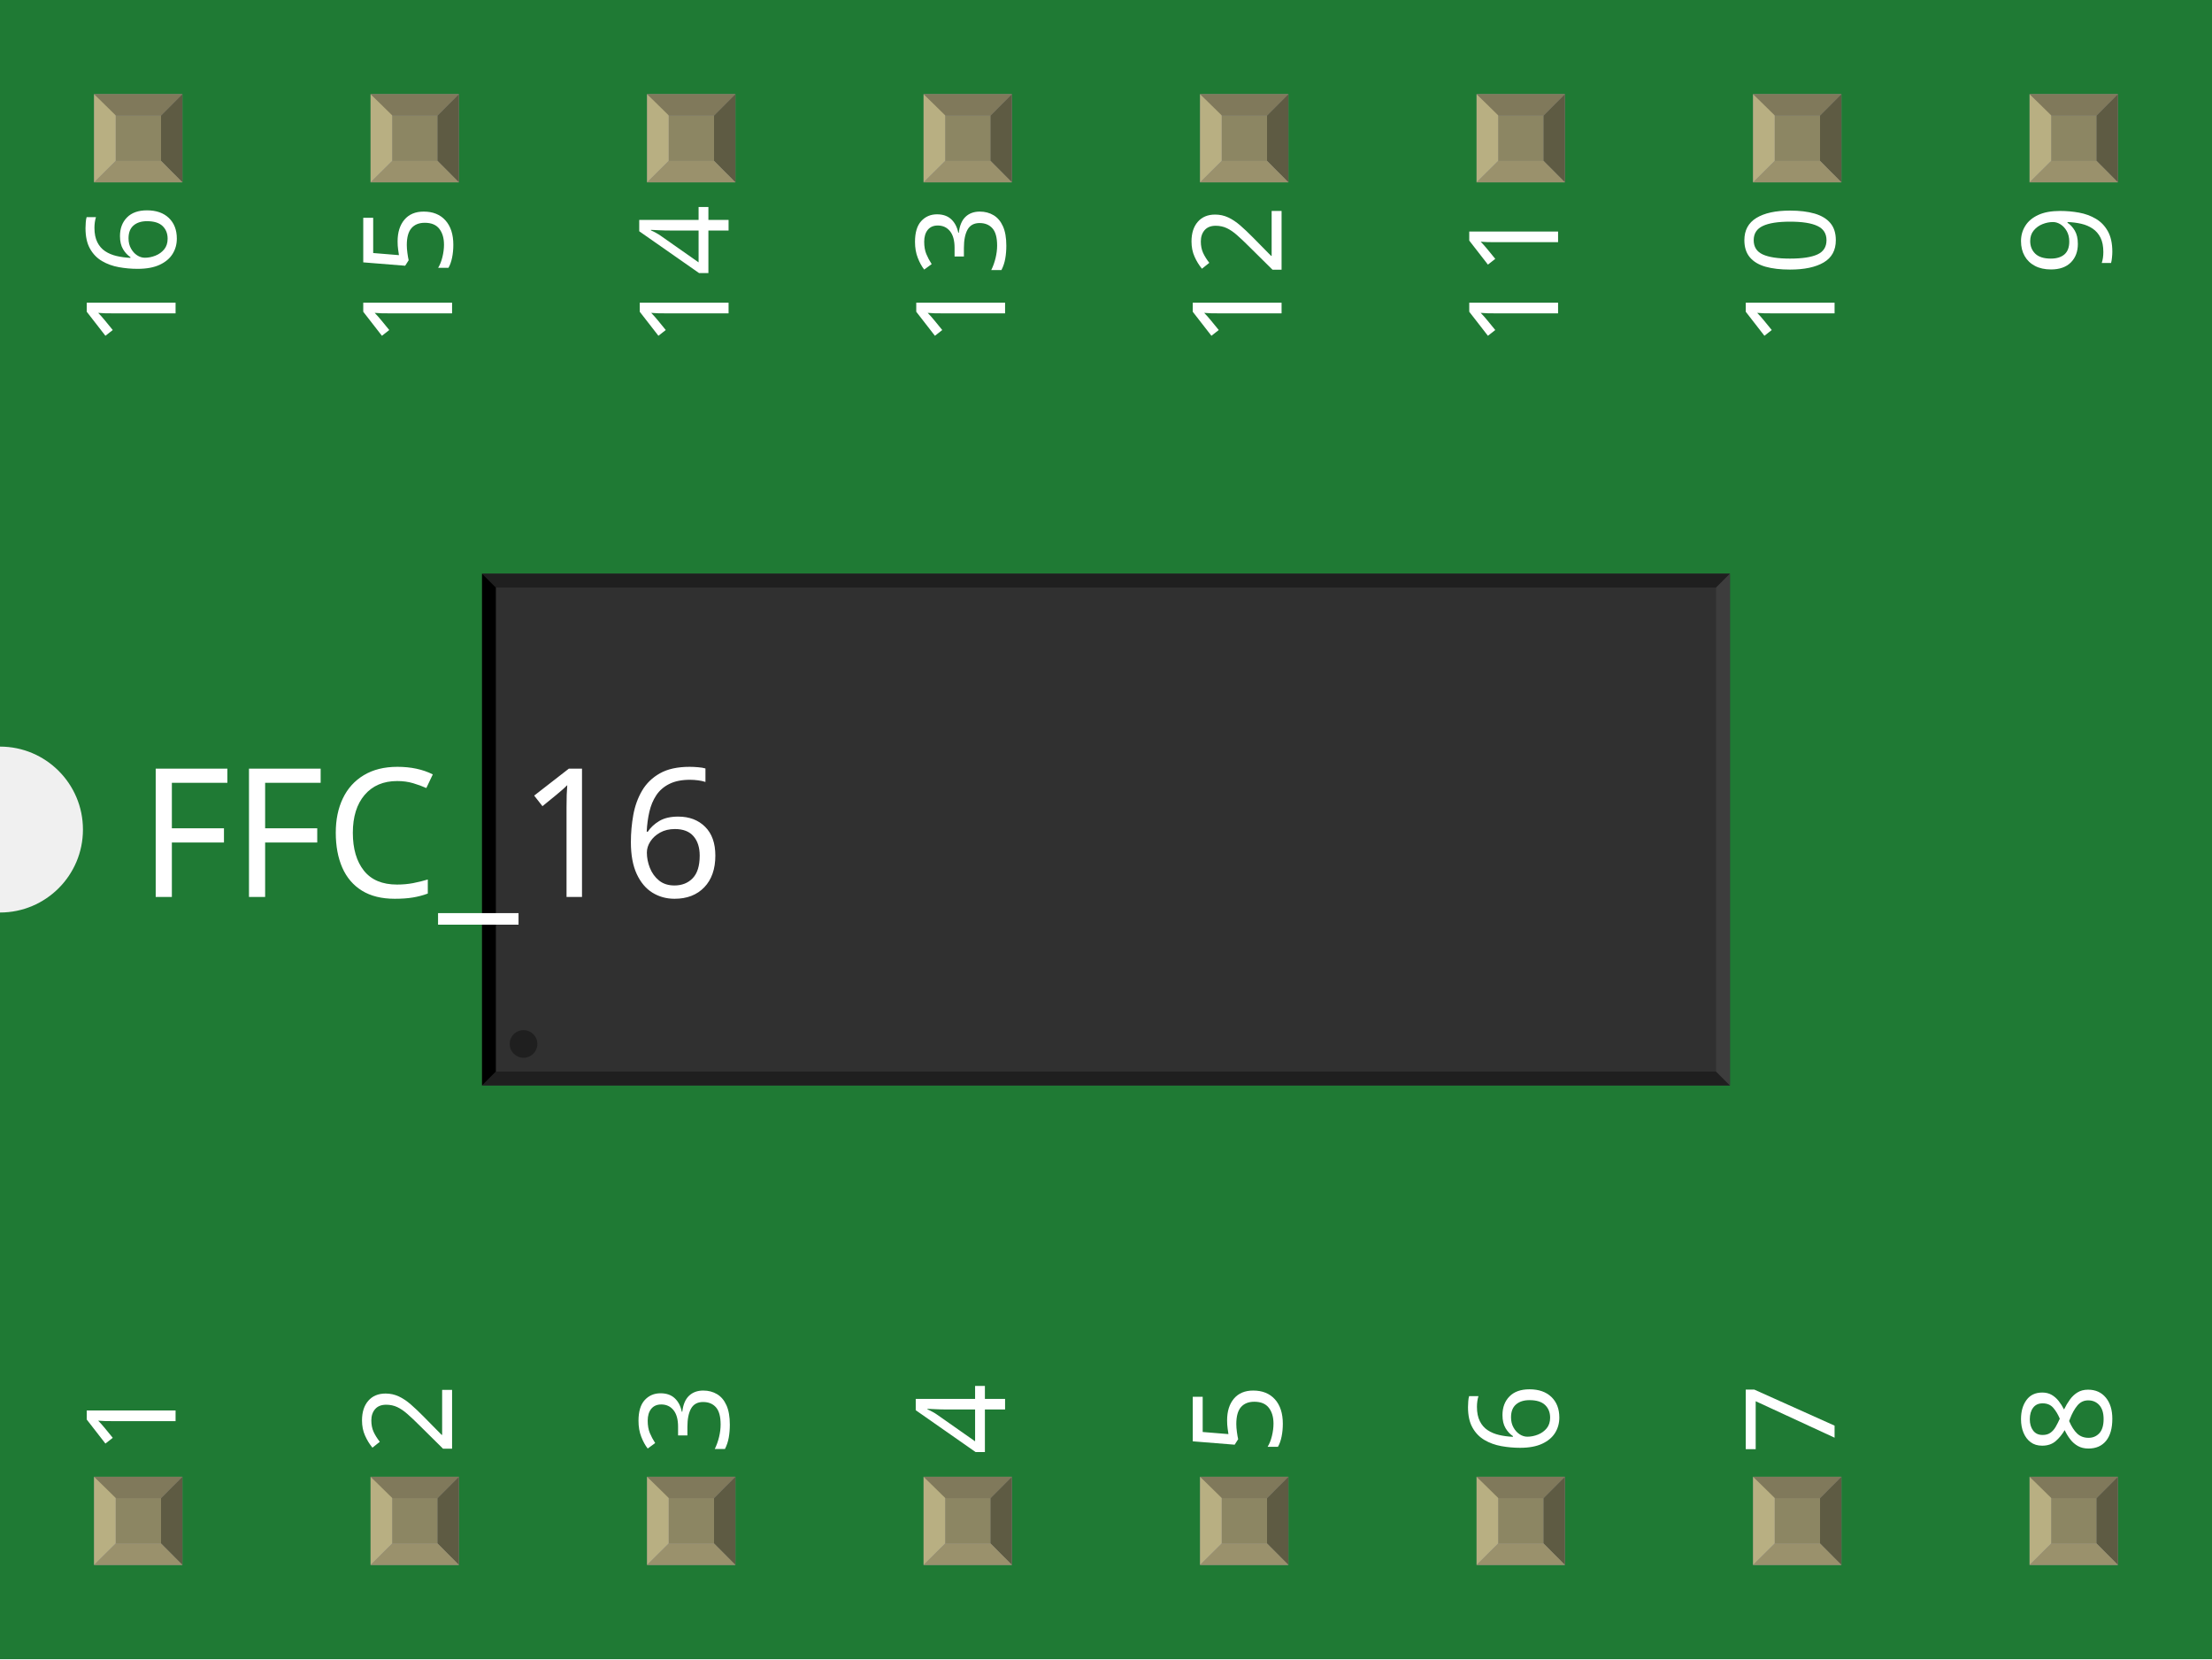
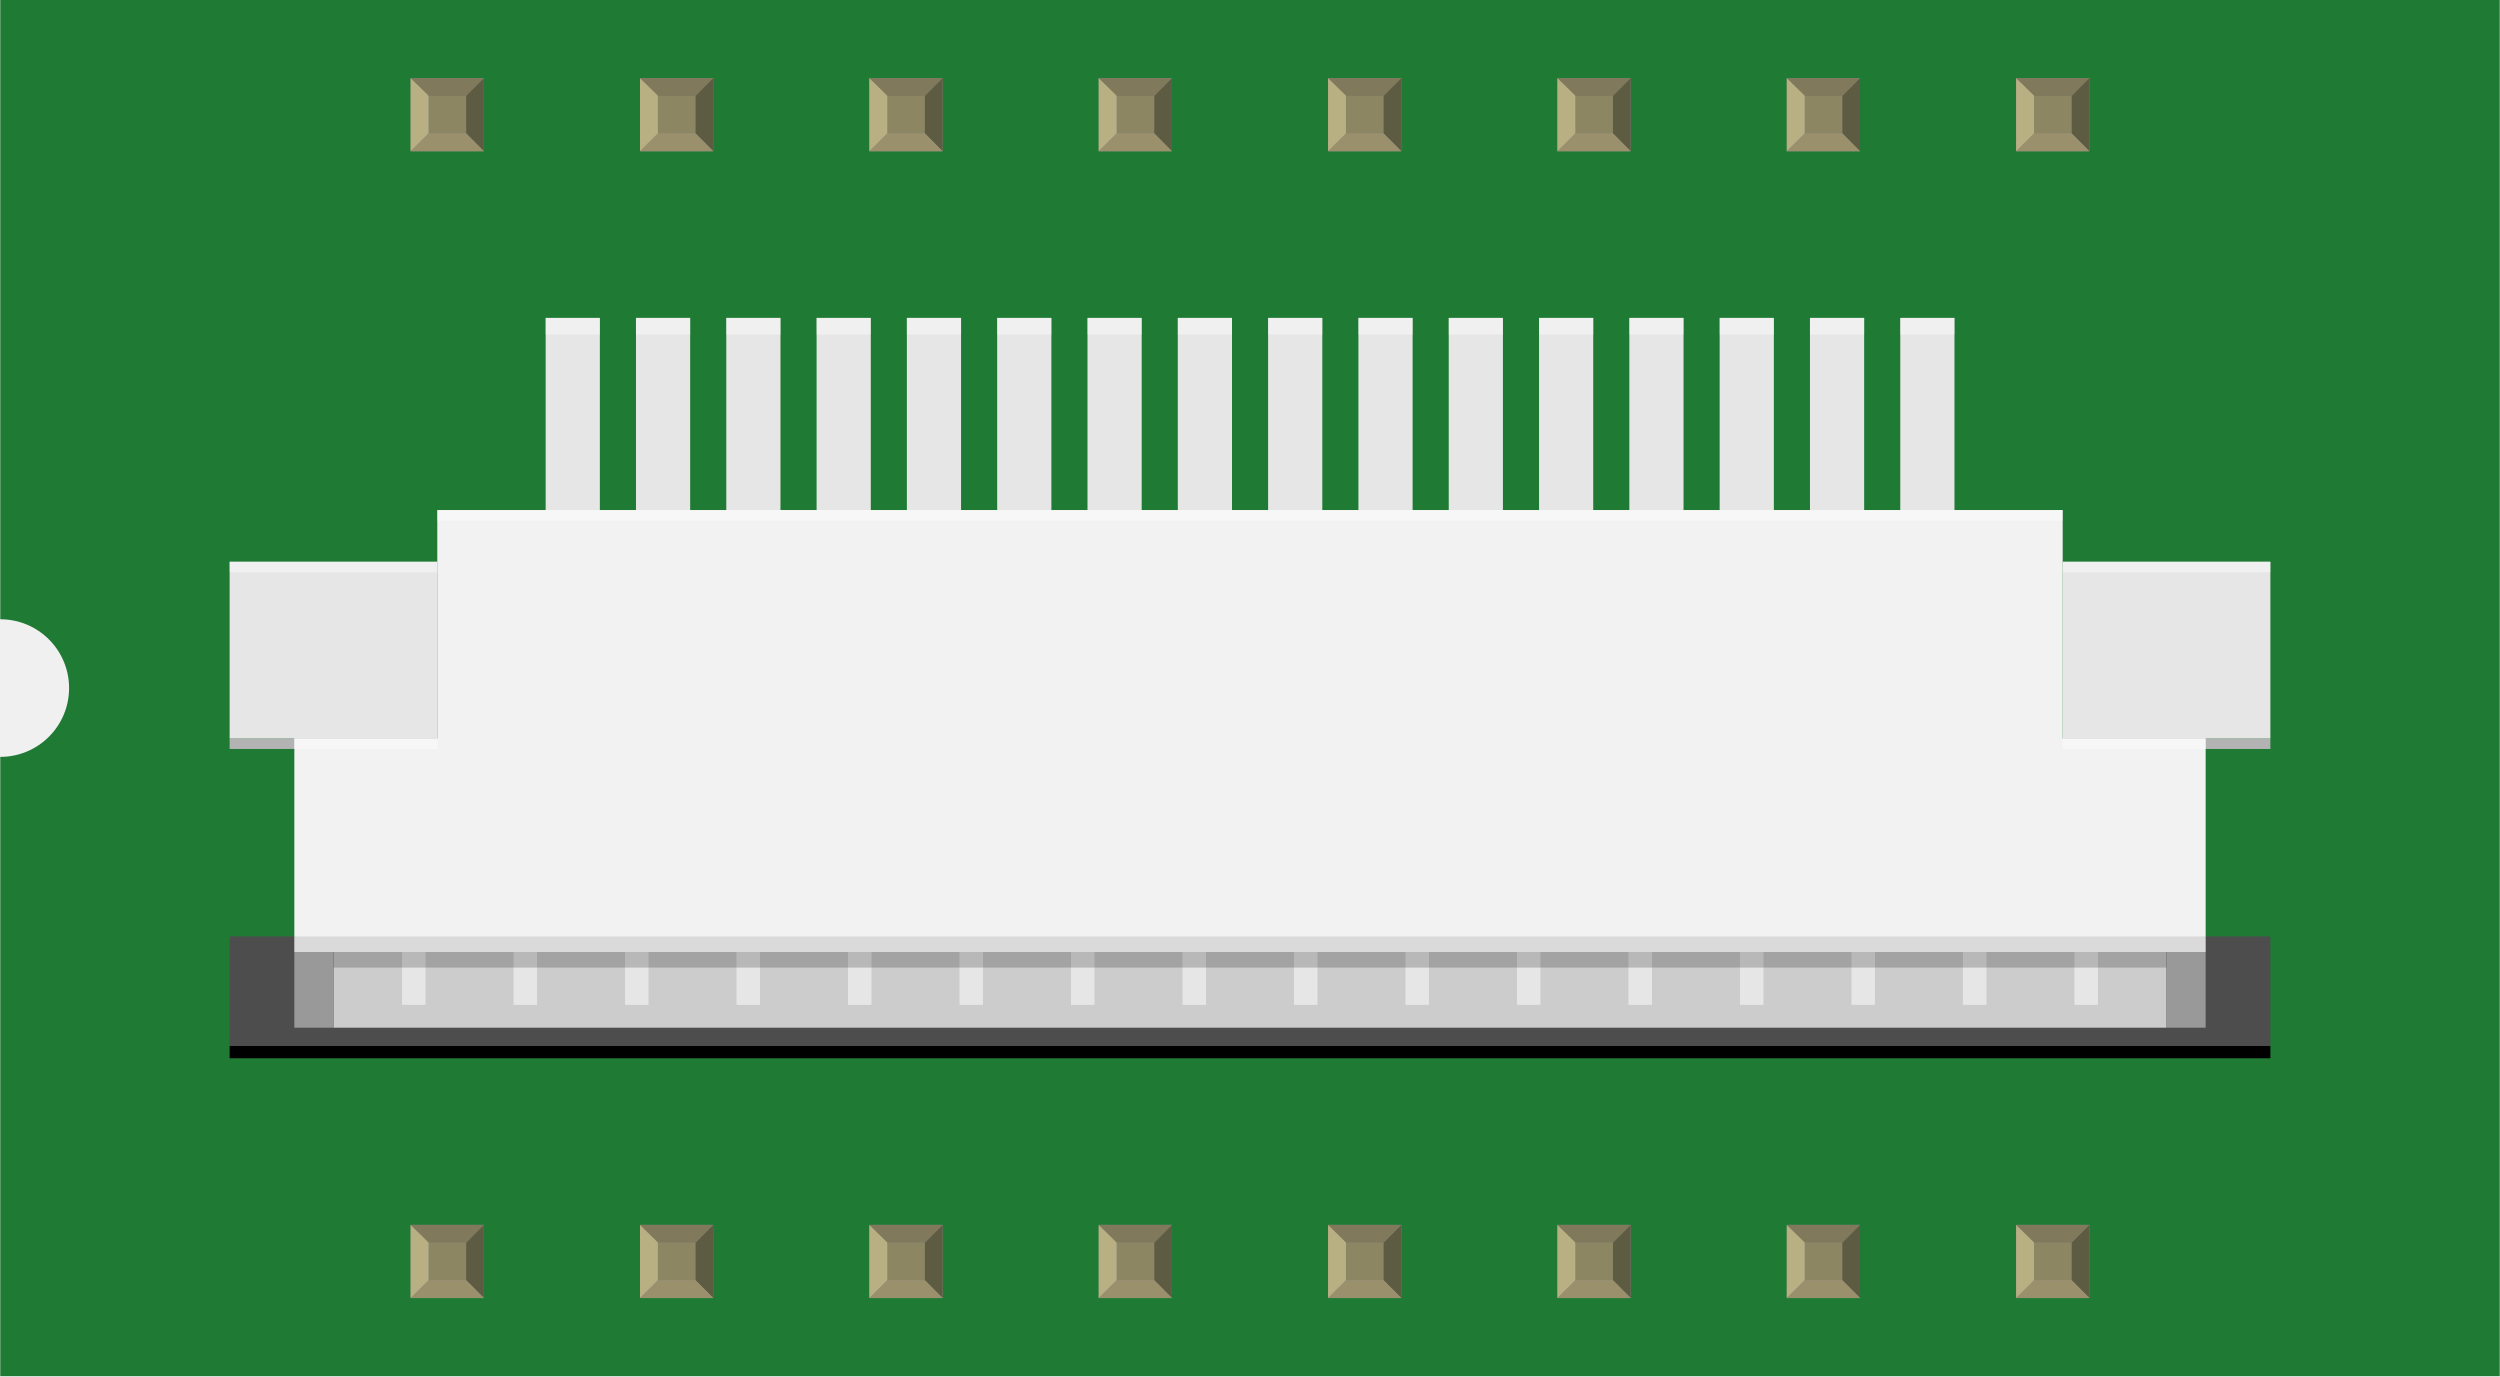
- <svg xmlns="http://www.w3.org/2000/svg" width="0.8in" x="0in" version="1.2" y="0in" height="0.6in" viewBox="0 0 800 600" baseProfile="tiny">
+ <svg xmlns="http://www.w3.org/2000/svg" width="1.09in" x="0in" version="1.2" y="0in" height="0.6in" viewBox="0 0 1089.76 600" baseProfile="tiny">
  <g id="breadboard">
    <g id="icon">
-       <path fill="#1F7A34" stroke="none" stroke-width="0" d="M0,0L0,270A30,30 0 0 1 0,330L0,600L800,600L800,0L0,0z" />
-       <g transform="translate(-51.3189,114.937)">
-         <g transform="matrix(0.5, 0, 0, 0.5, 225.659, 92.5315)">
-           <rect width="23.622" x="144.232" y="52.665" fill="#8c8c8c" connectorname="16" height="70.866" stroke="none" stroke-linecap="round" stroke-width="0" />
-           <rect width="23.622" x="183.602" y="52.665" fill="#8c8c8c" connectorname="15" height="70.866" stroke="none" stroke-linecap="round" stroke-width="0" />
-           <rect width="23.622" x="222.972" y="52.665" fill="#8c8c8c" connectorname="14" height="70.866" stroke="none" stroke-linecap="round" stroke-width="0" />
-           <rect width="23.622" x="262.343" y="52.665" fill="#8c8c8c" connectorname="13" height="70.866" stroke="none" stroke-linecap="round" stroke-width="0" />
-           <rect width="23.622" x="301.713" y="52.665" fill="#8c8c8c" connectorname="12" height="70.866" stroke="none" stroke-linecap="round" stroke-width="0" />
-           <rect width="23.622" x="341.083" y="52.665" fill="#8c8c8c" connectorname="11" height="70.866" stroke="none" stroke-linecap="round" stroke-width="0" />
-           <rect width="23.622" x="380.453" y="52.665" fill="#8c8c8c" connectorname="10" height="70.866" stroke="none" stroke-linecap="round" stroke-width="0" />
-           <rect width="23.622" x="419.823" y="52.665" fill="#8c8c8c" connectorname="9" height="70.866" stroke="none" stroke-linecap="round" stroke-width="0" />
-           <rect width="23.622" x="459.193" y="52.665" fill="#8c8c8c" connectorname="8" height="70.866" stroke="none" stroke-linecap="round" stroke-width="0" />
-           <rect width="23.622" x="498.563" y="52.665" fill="#8c8c8c" connectorname="7" height="70.866" stroke="none" stroke-linecap="round" stroke-width="0" />
-           <rect width="23.622" x="537.933" y="52.665" fill="#8c8c8c" connectorname="6" height="70.866" stroke="none" stroke-linecap="round" stroke-width="0" />
-           <rect width="23.622" x="577.303" y="52.665" fill="#8c8c8c" connectorname="5" height="70.866" stroke="none" stroke-linecap="round" stroke-width="0" />
-           <rect width="23.622" x="616.673" y="52.665" fill="#8c8c8c" connectorname="4" height="70.866" stroke="none" stroke-linecap="round" stroke-width="0" />
-           <rect width="23.622" x="656.043" y="52.665" fill="#8c8c8c" connectorname="3" height="70.866" stroke="none" stroke-linecap="round" stroke-width="0" />
-           <rect width="23.622" x="695.414" y="52.665" fill="#8c8c8c" connectorname="2" height="70.866" stroke="none" stroke-linecap="round" stroke-width="0" />
-           <rect width="23.622" x="734.784" y="52.665" fill="#8c8c8c" connectorname="1" height="70.866" stroke="none" stroke-linecap="round" stroke-width="0" />
-           <rect width="90.551" x="6.437" y="158.965" class="other" fill="#8c8c8c" height="98.425" stroke="none" stroke-linecap="round" stroke-width="0" />
-           <rect width="90.551" x="805.65" y="158.965" class="other" fill="#8c8c8c" height="98.425" stroke="none" stroke-linecap="round" stroke-width="0" />
-           <rect width="902.638" x="0" y="0" fill="#303030" height="370.126" stroke="none" stroke-width="0" />
-           <polygon fill="#1f1f1f" points="0,0 902.638,0 892.638,10 10,10" />
-           <polygon fill="#1f1f1f" points="0,370.126 902.638,370.126 892.638,360.126 10,360.126" />
-           <polygon fill="#000000" points="0,0 0,370.126 10,360.126 10,10" />
-           <polygon fill="#3d3d3d" points="902.638,0 902.638,370.126 892.638,360.126 892.638,10" />
-           <circle fill="#1f1f1f" cx="30" cy="340.126" stroke="none" r="10" stroke-width="0" />
+       <path fill="#1F7A34" stroke="none" stroke-width="0" d="M0,0L0,270A30,30 0 0 1 0,330L0,600L1089.76,600L1089.76,0L0,0z" />
+       <g transform="translate(100,138.604)">
+         <g>
+           <rect width="90.556" x="799.208" y="183.319" fill="#B3B3B3" height="4.625" />
+           <rect width="90.556" x="0" y="183.319" fill="#B3B3B3" height="4.625" />
+           <g>
+             <g>
+               <rect width="23.625" x="728.403" y="0" fill="#E6E6E6" height="88.417" />
+             </g>
+             <g>
+               <rect width="23.625" x="689.028" y="0" fill="#E6E6E6" height="88.417" />
+             </g>
+             <g>
+               <rect width="23.625" x="649.653" y="0" fill="#E6E6E6" height="88.417" />
+             </g>
+             <g>
+               <rect width="23.625" x="610.278" y="0" fill="#E6E6E6" height="88.417" />
+             </g>
+             <g>
+               <rect width="23.625" x="570.903" y="0" fill="#E6E6E6" height="88.417" />
+             </g>
+             <g>
+               <rect width="23.625" x="531.528" y="0" fill="#E6E6E6" height="88.417" />
+             </g>
+             <g>
+               <rect width="23.625" x="492.153" y="0" fill="#E6E6E6" height="88.417" />
+             </g>
+             <g>
+               <rect width="23.625" x="452.778" y="0" fill="#E6E6E6" height="88.417" />
+             </g>
+             <g>
+               <rect width="23.625" x="413.403" y="0" fill="#E6E6E6" height="88.417" />
+             </g>
+             <g>
+               <rect width="23.625" x="374.028" y="0" fill="#E6E6E6" height="88.417" />
+             </g>
+             <g>
+               <rect width="23.625" x="334.653" y="0" fill="#E6E6E6" height="88.417" />
+             </g>
+             <g>
+               <rect width="23.625" x="295.278" y="0" fill="#E6E6E6" height="88.417" />
+             </g>
+             <g>
+               <rect width="23.625" x="255.917" y="0" fill="#E6E6E6" height="88.417" />
+             </g>
+             <g>
+               <rect width="23.625" x="216.542" y="0" fill="#E6E6E6" height="88.417" />
+             </g>
+             <g>
+               <rect width="23.625" x="177.167" y="0" fill="#E6E6E6" height="88.417" />
+             </g>
+             <g>
+               <rect width="23.625" x="137.792" y="0" fill="#E6E6E6" height="88.417" />
+             </g>
+           </g>
+           <g opacity="0.4">
+             <g>
+               <rect width="23.625" x="728.403" y="0" fill="#FFFFFF" height="7.236" />
+             </g>
+             <g>
+               <rect width="23.625" x="689.028" y="0" fill="#FFFFFF" height="7.236" />
+             </g>
+             <g>
+               <rect width="23.625" x="649.653" y="0" fill="#FFFFFF" height="7.236" />
+             </g>
+             <g>
+               <rect width="23.625" x="610.278" y="0" fill="#FFFFFF" height="7.236" />
+             </g>
+             <g>
+               <rect width="23.625" x="570.903" y="0" fill="#FFFFFF" height="7.236" />
+             </g>
+             <g>
+               <rect width="23.625" x="531.528" y="0" fill="#FFFFFF" height="7.236" />
+             </g>
+             <g>
+               <rect width="23.625" x="492.153" y="0" fill="#FFFFFF" height="7.236" />
+             </g>
+             <g>
+               <rect width="23.625" x="452.778" y="0" fill="#FFFFFF" height="7.236" />
+             </g>
+             <g>
+               <rect width="23.625" x="413.403" y="0" fill="#FFFFFF" height="7.236" />
+             </g>
+             <g>
+               <rect width="23.625" x="374.028" y="0" fill="#FFFFFF" height="7.236" />
+             </g>
+             <g>
+               <rect width="23.625" x="334.653" y="0" fill="#FFFFFF" height="7.236" />
+             </g>
+             <g>
+               <rect width="23.625" x="295.278" y="0" fill="#FFFFFF" height="7.236" />
+             </g>
+             <g>
+               <rect width="23.625" x="255.917" y="0" fill="#FFFFFF" height="7.236" />
+             </g>
+             <g>
+               <rect width="23.625" x="216.542" y="0" fill="#FFFFFF" height="7.236" />
+             </g>
+             <g>
+               <rect width="23.625" x="177.167" y="0" fill="#FFFFFF" height="7.236" />
+             </g>
+             <g>
+               <rect width="23.625" x="137.792" y="0" fill="#FFFFFF" height="7.236" />
+             </g>
+           </g>
+           <rect width="889.764" x="0" y="269.681" fill="#4D4D4D" height="47.764" />
+           <rect width="889.764" x="0" y="317.458" height="5.347" />
+           <rect width="799.208" x="45.278" y="276.472" fill="#CCCCCC" height="33" />
+           <rect width="90.556" x="799.208" y="106.306" fill="#E6E6E6" height="77.028" />
+           <rect width="90.556" x="0" y="106.306" fill="#E6E6E6" height="77.028" />
+           <rect width="90.556" x="799.208" opacity="0.4" y="106.306" fill="#FFFFFF" height="4.625" />
+           <rect width="90.556" x="0" opacity="0.4" y="106.306" fill="#FFFFFF" height="4.625" />
+           <rect width="17.069" x="28.208" y="276.472" fill="#999999" height="33" />
+           <rect width="17.069" x="844.472" y="276.472" fill="#999999" height="33" />
+           <g>
+             <g>
+               <rect width="10.25" x="804.333" y="274.444" fill="#E6E6E6" height="25.069" />
+             </g>
+             <g>
+               <rect width="10.25" x="755.722" y="274.444" fill="#E6E6E6" height="25.069" />
+             </g>
+             <g>
+               <rect width="10.25" x="707.111" y="274.444" fill="#E6E6E6" height="25.069" />
+             </g>
+             <g>
+               <rect width="10.25" x="658.5" y="274.444" fill="#E6E6E6" height="25.069" />
+             </g>
+             <g>
+               <rect width="10.25" x="609.889" y="274.444" fill="#E6E6E6" height="25.069" />
+             </g>
+             <g>
+               <rect width="10.25" x="561.278" y="274.444" fill="#E6E6E6" height="25.069" />
+             </g>
+             <g>
+               <rect width="10.25" x="512.667" y="274.444" fill="#E6E6E6" height="25.069" />
+             </g>
+             <g>
+               <rect width="10.25" x="464.056" y="274.444" fill="#E6E6E6" height="25.069" />
+             </g>
+             <g>
+               <rect width="10.25" x="415.444" y="274.444" fill="#E6E6E6" height="25.069" />
+             </g>
+             <g>
+               <rect width="10.25" x="366.833" y="274.444" fill="#E6E6E6" height="25.069" />
+             </g>
+             <g>
+               <rect width="10.25" x="318.222" y="274.444" fill="#E6E6E6" height="25.069" />
+             </g>
+             <g>
+               <rect width="10.25" x="269.611" y="274.444" fill="#E6E6E6" height="25.069" />
+             </g>
+             <g>
+               <rect width="10.25" x="221" y="274.444" fill="#E6E6E6" height="25.069" />
+             </g>
+             <g>
+               <rect width="10.25" x="172.389" y="274.444" fill="#E6E6E6" height="25.069" />
+             </g>
+             <g>
+               <rect width="10.25" x="123.778" y="274.444" fill="#E6E6E6" height="25.069" />
+             </g>
+             <g>
+               <rect width="10.25" x="75.167" y="274.444" fill="#E6E6E6" height="25.069" />
+             </g>
+           </g>
+           <polygon fill="#F2F2F2" points="799.208,83.778,90.542,83.778,90.542,183.319,28.208,183.319,28.208,276.472,861.542,276.472,861.542,183.319,799.208,183.319" />
+           <rect width="62.333" x="799.208" opacity="0.4" y="183.319" fill="#FFFFFF" height="4.625" />
+           <rect width="62.333" x="28.208" opacity="0.4" y="183.319" fill="#FFFFFF" height="4.625" />
+           <rect width="708.653" x="90.542" opacity="0.4" y="83.778" fill="#FFFFFF" height="4.625" />
        </g>
+         <rect width="833.333" x="28.208" opacity="0.1" y="269.681" height="6.792" />
+         <rect width="799.208" x="45.278" opacity="0.2" y="276.472" height="6.792" />
      </g>
-       <text x="50" y="324.375" font-family="OCRA" fill="white" text-anchor="start" stroke="none" id="label" stroke-width="0" font-size="65">FFC_16</text>
-       <g transform="translate(63.5,526.05)">
-         <g transform="rotate(-90)">
-           <text x="0" y="0" font-family="OCRA" fill="white" text-anchor="start" stroke="none" stroke-width="0" font-size="45">1</text>
-         </g>
-       </g>
-       <g transform="translate(63.5,73.95)">
-         <g transform="rotate(-90)">
-           <text x="0" y="0" font-family="OCRA" fill="white" text-anchor="end" stroke="none" stroke-width="0" font-size="45">16</text>
-         </g>
-       </g>
-       <g transform="translate(163.5,526.05)">
-         <g transform="rotate(-90)">
-           <text x="0" y="0" font-family="OCRA" fill="white" text-anchor="start" stroke="none" stroke-width="0" font-size="45">2</text>
-         </g>
-       </g>
-       <g transform="translate(163.5,73.95)">
-         <g transform="rotate(-90)">
-           <text x="0" y="0" font-family="OCRA" fill="white" text-anchor="end" stroke="none" stroke-width="0" font-size="45">15</text>
-         </g>
-       </g>
-       <g transform="translate(263.5,526.05)">
-         <g transform="rotate(-90)">
-           <text x="0" y="0" font-family="OCRA" fill="white" text-anchor="start" stroke="none" stroke-width="0" font-size="45">3</text>
-         </g>
-       </g>
-       <g transform="translate(263.5,73.95)">
-         <g transform="rotate(-90)">
-           <text x="0" y="0" font-family="OCRA" fill="white" text-anchor="end" stroke="none" stroke-width="0" font-size="45">14</text>
-         </g>
-       </g>
-       <g transform="translate(363.5,526.05)">
-         <g transform="rotate(-90)">
-           <text x="0" y="0" font-family="OCRA" fill="white" text-anchor="start" stroke="none" stroke-width="0" font-size="45">4</text>
-         </g>
-       </g>
-       <g transform="translate(363.5,73.95)">
-         <g transform="rotate(-90)">
-           <text x="0" y="0" font-family="OCRA" fill="white" text-anchor="end" stroke="none" stroke-width="0" font-size="45">13</text>
-         </g>
-       </g>
-       <g transform="translate(463.5,526.05)">
-         <g transform="rotate(-90)">
-           <text x="0" y="0" font-family="OCRA" fill="white" text-anchor="start" stroke="none" stroke-width="0" font-size="45">5</text>
-         </g>
-       </g>
-       <g transform="translate(463.5,73.95)">
-         <g transform="rotate(-90)">
-           <text x="0" y="0" font-family="OCRA" fill="white" text-anchor="end" stroke="none" stroke-width="0" font-size="45">12</text>
-         </g>
-       </g>
-       <g transform="translate(563.5,526.05)">
-         <g transform="rotate(-90)">
-           <text x="0" y="0" font-family="OCRA" fill="white" text-anchor="start" stroke="none" stroke-width="0" font-size="45">6</text>
-         </g>
-       </g>
-       <g transform="translate(563.5,73.95)">
-         <g transform="rotate(-90)">
-           <text x="0" y="0" font-family="OCRA" fill="white" text-anchor="end" stroke="none" stroke-width="0" font-size="45">11</text>
-         </g>
-       </g>
-       <g transform="translate(663.5,526.05)">
-         <g transform="rotate(-90)">
-           <text x="0" y="0" font-family="OCRA" fill="white" text-anchor="start" stroke="none" stroke-width="0" font-size="45">7</text>
-         </g>
-       </g>
-       <g transform="translate(663.5,73.95)">
-         <g transform="rotate(-90)">
-           <text x="0" y="0" font-family="OCRA" fill="white" text-anchor="end" stroke="none" stroke-width="0" font-size="45">10</text>
-         </g>
-       </g>
-       <g transform="translate(763.5,526.05)">
-         <g transform="rotate(-90)">
-           <text x="0" y="0" font-family="OCRA" fill="white" text-anchor="start" stroke="none" stroke-width="0" font-size="45">8</text>
-         </g>
-       </g>
-       <g transform="translate(763.5,73.95)">
-         <g transform="rotate(-90)">
-           <text x="0" y="0" font-family="OCRA" fill="white" text-anchor="end" stroke="none" stroke-width="0" font-size="45">9</text>
-         </g>
-       </g>
-     </g>
-     <g transform="translate(34.035,534.05)">
+     </g>
+     <g transform="translate(178.917,534.05)">
      <rect width="31.93" x="0" y="0" fill="#8D8C8C" height="31.9" id="connector0pin" />
      <rect width="16.444" x="7.792" y="7.735" fill="#8C8663" height="16.415" />
      <polygon fill="#B8AF82" points="0,31.9,7.792,24.137,7.792,6.972,0,0" />
      <polygon fill="#80795B" points="24.208,7.763,7.903,7.763,0,0,31.93,0" />
      <polygon fill="#5E5B43" points="24.208,24.137,24.208,7.763,31.93,0,31.93,31.9" />
      <polygon fill="#9A916C" points="0,31.9,7.875,24.137,24.208,24.137,31.93,31.9" />
    </g>
-     <g transform="translate(34.035,34.05)">
+     <g transform="translate(178.917,34.05)">
      <rect width="31.93" x="0" y="0" fill="#8D8C8C" height="31.9" id="connector15pin" />
      <rect width="16.444" x="7.792" y="7.735" fill="#8C8663" height="16.415" />
      <polygon fill="#B8AF82" points="0,31.9,7.792,24.137,7.792,6.972,0,0" />
      <polygon fill="#80795B" points="24.208,7.763,7.903,7.763,0,0,31.93,0" />
      <polygon fill="#5E5B43" points="24.208,24.137,24.208,7.763,31.93,0,31.93,31.9" />
      <polygon fill="#9A916C" points="0,31.9,7.875,24.137,24.208,24.137,31.93,31.9" />
    </g>
-     <g transform="translate(134.035,534.05)">
+     <g transform="translate(278.917,534.05)">
      <rect width="31.93" x="0" y="0" fill="#8D8C8C" height="31.9" id="connector1pin" />
      <rect width="16.444" x="7.792" y="7.735" fill="#8C8663" height="16.415" />
      <polygon fill="#B8AF82" points="0,31.9,7.792,24.137,7.792,6.972,0,0" />
      <polygon fill="#80795B" points="24.208,7.763,7.903,7.763,0,0,31.93,0" />
      <polygon fill="#5E5B43" points="24.208,24.137,24.208,7.763,31.93,0,31.93,31.9" />
      <polygon fill="#9A916C" points="0,31.9,7.875,24.137,24.208,24.137,31.93,31.9" />
    </g>
-     <g transform="translate(134.035,34.05)">
+     <g transform="translate(278.917,34.05)">
      <rect width="31.93" x="0" y="0" fill="#8D8C8C" height="31.9" id="connector14pin" />
      <rect width="16.444" x="7.792" y="7.735" fill="#8C8663" height="16.415" />
      <polygon fill="#B8AF82" points="0,31.9,7.792,24.137,7.792,6.972,0,0" />
      <polygon fill="#80795B" points="24.208,7.763,7.903,7.763,0,0,31.93,0" />
      <polygon fill="#5E5B43" points="24.208,24.137,24.208,7.763,31.93,0,31.93,31.9" />
      <polygon fill="#9A916C" points="0,31.9,7.875,24.137,24.208,24.137,31.93,31.9" />
    </g>
-     <g transform="translate(234.035,534.05)">
+     <g transform="translate(378.917,534.05)">
      <rect width="31.93" x="0" y="0" fill="#8D8C8C" height="31.9" id="connector2pin" />
      <rect width="16.444" x="7.792" y="7.735" fill="#8C8663" height="16.415" />
      <polygon fill="#B8AF82" points="0,31.9,7.792,24.137,7.792,6.972,0,0" />
      <polygon fill="#80795B" points="24.208,7.763,7.903,7.763,0,0,31.93,0" />
      <polygon fill="#5E5B43" points="24.208,24.137,24.208,7.763,31.93,0,31.93,31.9" />
      <polygon fill="#9A916C" points="0,31.9,7.875,24.137,24.208,24.137,31.93,31.9" />
    </g>
-     <g transform="translate(234.035,34.05)">
+     <g transform="translate(378.917,34.05)">
      <rect width="31.93" x="0" y="0" fill="#8D8C8C" height="31.9" id="connector13pin" />
      <rect width="16.444" x="7.792" y="7.735" fill="#8C8663" height="16.415" />
      <polygon fill="#B8AF82" points="0,31.9,7.792,24.137,7.792,6.972,0,0" />
      <polygon fill="#80795B" points="24.208,7.763,7.903,7.763,0,0,31.93,0" />
      <polygon fill="#5E5B43" points="24.208,24.137,24.208,7.763,31.93,0,31.93,31.9" />
      <polygon fill="#9A916C" points="0,31.9,7.875,24.137,24.208,24.137,31.93,31.9" />
    </g>
-     <g transform="translate(334.035,534.05)">
+     <g transform="translate(478.917,534.05)">
      <rect width="31.93" x="0" y="0" fill="#8D8C8C" height="31.9" id="connector3pin" />
      <rect width="16.444" x="7.792" y="7.735" fill="#8C8663" height="16.415" />
      <polygon fill="#B8AF82" points="0,31.9,7.792,24.137,7.792,6.972,0,0" />
      <polygon fill="#80795B" points="24.208,7.763,7.903,7.763,0,0,31.93,0" />
      <polygon fill="#5E5B43" points="24.208,24.137,24.208,7.763,31.93,0,31.93,31.9" />
      <polygon fill="#9A916C" points="0,31.9,7.875,24.137,24.208,24.137,31.93,31.9" />
    </g>
-     <g transform="translate(334.035,34.05)">
+     <g transform="translate(478.917,34.05)">
      <rect width="31.93" x="0" y="0" fill="#8D8C8C" height="31.9" id="connector12pin" />
      <rect width="16.444" x="7.792" y="7.735" fill="#8C8663" height="16.415" />
      <polygon fill="#B8AF82" points="0,31.9,7.792,24.137,7.792,6.972,0,0" />
      <polygon fill="#80795B" points="24.208,7.763,7.903,7.763,0,0,31.93,0" />
      <polygon fill="#5E5B43" points="24.208,24.137,24.208,7.763,31.93,0,31.93,31.9" />
      <polygon fill="#9A916C" points="0,31.9,7.875,24.137,24.208,24.137,31.93,31.9" />
    </g>
-     <g transform="translate(434.035,534.05)">
+     <g transform="translate(578.917,534.05)">
      <rect width="31.93" x="0" y="0" fill="#8D8C8C" height="31.9" id="connector4pin" />
      <rect width="16.444" x="7.792" y="7.735" fill="#8C8663" height="16.415" />
      <polygon fill="#B8AF82" points="0,31.9,7.792,24.137,7.792,6.972,0,0" />
      <polygon fill="#80795B" points="24.208,7.763,7.903,7.763,0,0,31.93,0" />
      <polygon fill="#5E5B43" points="24.208,24.137,24.208,7.763,31.93,0,31.93,31.9" />
      <polygon fill="#9A916C" points="0,31.9,7.875,24.137,24.208,24.137,31.93,31.9" />
    </g>
-     <g transform="translate(434.035,34.05)">
+     <g transform="translate(578.917,34.05)">
      <rect width="31.93" x="0" y="0" fill="#8D8C8C" height="31.9" id="connector11pin" />
      <rect width="16.444" x="7.792" y="7.735" fill="#8C8663" height="16.415" />
      <polygon fill="#B8AF82" points="0,31.9,7.792,24.137,7.792,6.972,0,0" />
      <polygon fill="#80795B" points="24.208,7.763,7.903,7.763,0,0,31.93,0" />
      <polygon fill="#5E5B43" points="24.208,24.137,24.208,7.763,31.93,0,31.93,31.9" />
      <polygon fill="#9A916C" points="0,31.9,7.875,24.137,24.208,24.137,31.93,31.9" />
    </g>
-     <g transform="translate(534.035,534.05)">
+     <g transform="translate(678.917,534.05)">
      <rect width="31.93" x="0" y="0" fill="#8D8C8C" height="31.9" id="connector5pin" />
      <rect width="16.444" x="7.792" y="7.735" fill="#8C8663" height="16.415" />
      <polygon fill="#B8AF82" points="0,31.9,7.792,24.137,7.792,6.972,0,0" />
      <polygon fill="#80795B" points="24.208,7.763,7.903,7.763,0,0,31.93,0" />
      <polygon fill="#5E5B43" points="24.208,24.137,24.208,7.763,31.93,0,31.93,31.9" />
      <polygon fill="#9A916C" points="0,31.9,7.875,24.137,24.208,24.137,31.93,31.9" />
    </g>
-     <g transform="translate(534.035,34.05)">
+     <g transform="translate(678.917,34.05)">
      <rect width="31.93" x="0" y="0" fill="#8D8C8C" height="31.9" id="connector10pin" />
      <rect width="16.444" x="7.792" y="7.735" fill="#8C8663" height="16.415" />
      <polygon fill="#B8AF82" points="0,31.9,7.792,24.137,7.792,6.972,0,0" />
      <polygon fill="#80795B" points="24.208,7.763,7.903,7.763,0,0,31.93,0" />
      <polygon fill="#5E5B43" points="24.208,24.137,24.208,7.763,31.93,0,31.93,31.9" />
      <polygon fill="#9A916C" points="0,31.9,7.875,24.137,24.208,24.137,31.93,31.9" />
    </g>
-     <g transform="translate(634.035,534.05)">
+     <g transform="translate(778.917,534.05)">
      <rect width="31.93" x="0" y="0" fill="#8D8C8C" height="31.9" id="connector6pin" />
      <rect width="16.444" x="7.792" y="7.735" fill="#8C8663" height="16.415" />
      <polygon fill="#B8AF82" points="0,31.9,7.792,24.137,7.792,6.972,0,0" />
      <polygon fill="#80795B" points="24.208,7.763,7.903,7.763,0,0,31.93,0" />
      <polygon fill="#5E5B43" points="24.208,24.137,24.208,7.763,31.93,0,31.93,31.9" />
      <polygon fill="#9A916C" points="0,31.9,7.875,24.137,24.208,24.137,31.93,31.9" />
    </g>
-     <g transform="translate(634.035,34.05)">
+     <g transform="translate(778.917,34.05)">
      <rect width="31.93" x="0" y="0" fill="#8D8C8C" height="31.9" id="connector9pin" />
      <rect width="16.444" x="7.792" y="7.735" fill="#8C8663" height="16.415" />
      <polygon fill="#B8AF82" points="0,31.9,7.792,24.137,7.792,6.972,0,0" />
      <polygon fill="#80795B" points="24.208,7.763,7.903,7.763,0,0,31.93,0" />
      <polygon fill="#5E5B43" points="24.208,24.137,24.208,7.763,31.93,0,31.93,31.9" />
      <polygon fill="#9A916C" points="0,31.9,7.875,24.137,24.208,24.137,31.93,31.9" />
    </g>
-     <g transform="translate(734.035,534.05)">
+     <g transform="translate(878.917,534.05)">
      <rect width="31.93" x="0" y="0" fill="#8D8C8C" height="31.9" id="connector7pin" />
      <rect width="16.444" x="7.792" y="7.735" fill="#8C8663" height="16.415" />
      <polygon fill="#B8AF82" points="0,31.9,7.792,24.137,7.792,6.972,0,0" />
      <polygon fill="#80795B" points="24.208,7.763,7.903,7.763,0,0,31.93,0" />
      <polygon fill="#5E5B43" points="24.208,24.137,24.208,7.763,31.93,0,31.93,31.9" />
      <polygon fill="#9A916C" points="0,31.9,7.875,24.137,24.208,24.137,31.93,31.9" />
    </g>
-     <g transform="translate(734.035,34.05)">
+     <g transform="translate(878.917,34.05)">
      <rect width="31.93" x="0" y="0" fill="#8D8C8C" height="31.9" id="connector8pin" />
      <rect width="16.444" x="7.792" y="7.735" fill="#8C8663" height="16.415" />
      <polygon fill="#B8AF82" points="0,31.9,7.792,24.137,7.792,6.972,0,0" />
      <polygon fill="#80795B" points="24.208,7.763,7.903,7.763,0,0,31.93,0" />
      <polygon fill="#5E5B43" points="24.208,24.137,24.208,7.763,31.93,0,31.93,31.9" />
      <polygon fill="#9A916C" points="0,31.9,7.875,24.137,24.208,24.137,31.93,31.9" />
    </g>
  </g>
</svg>
